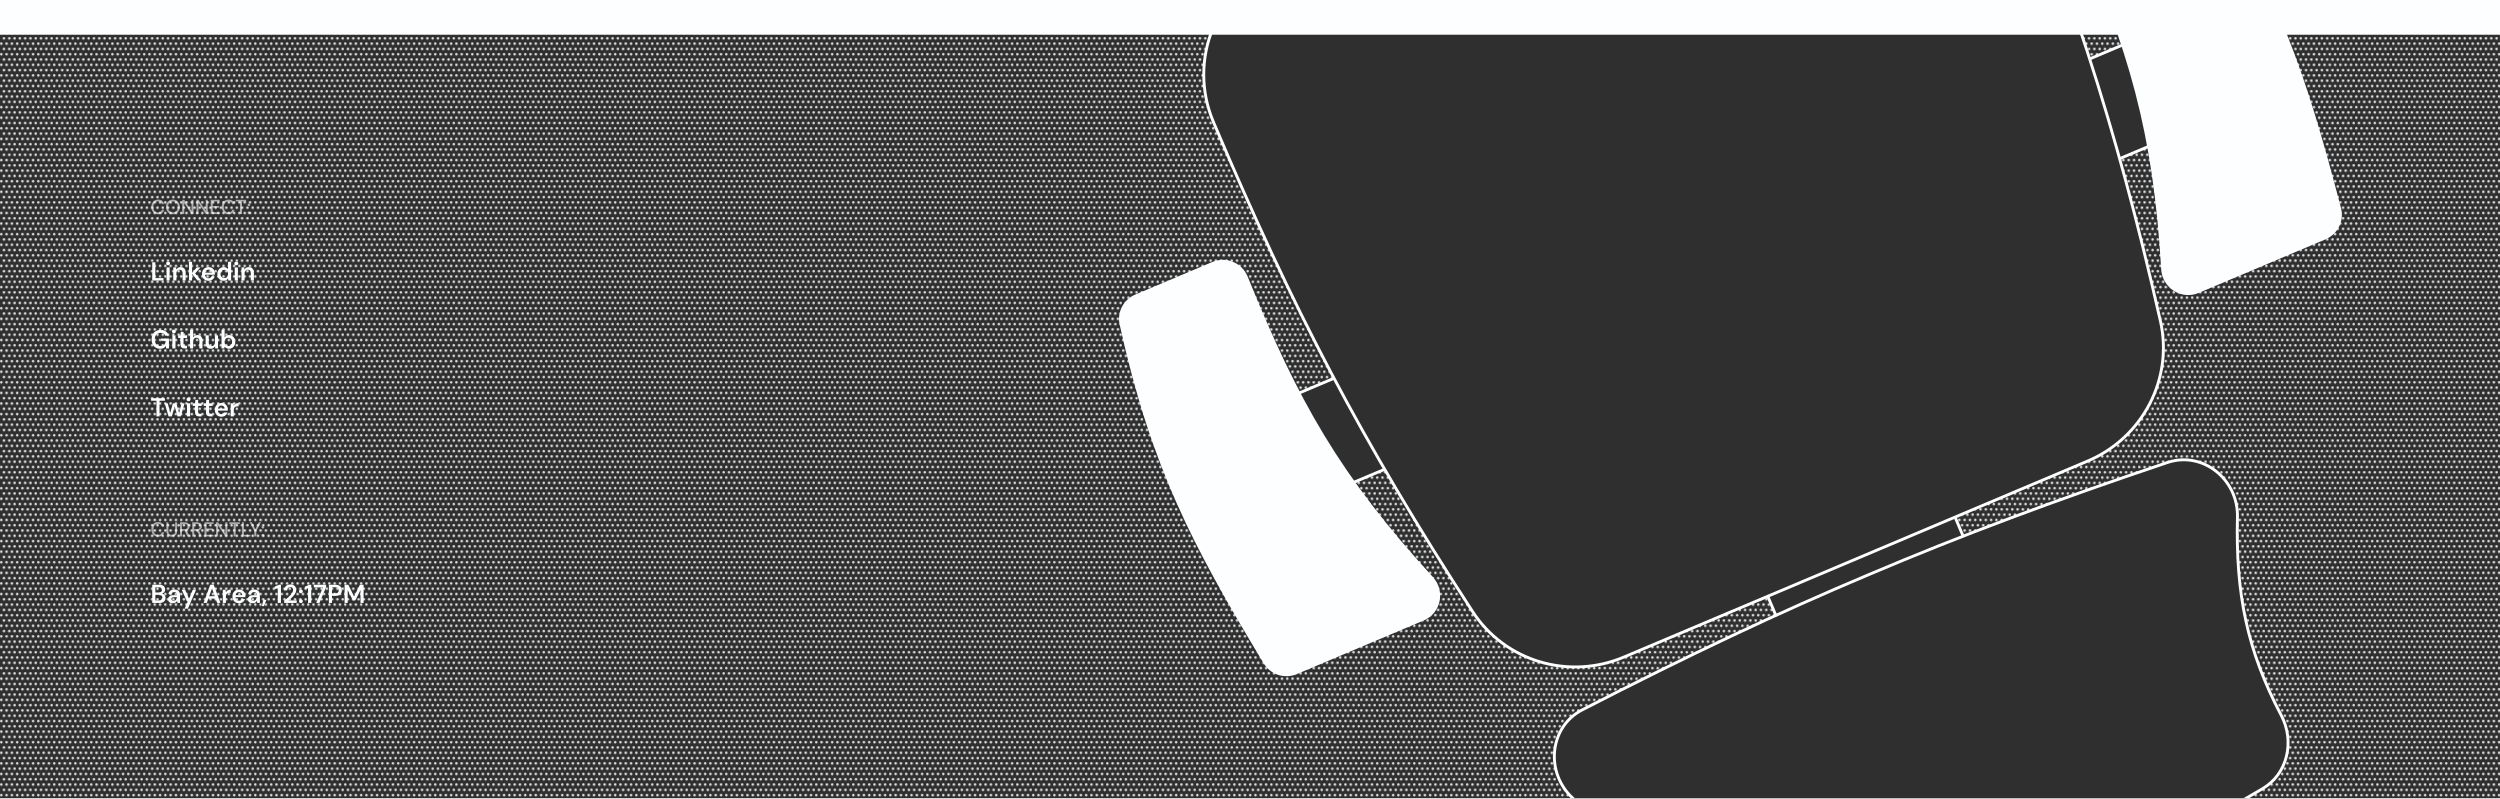
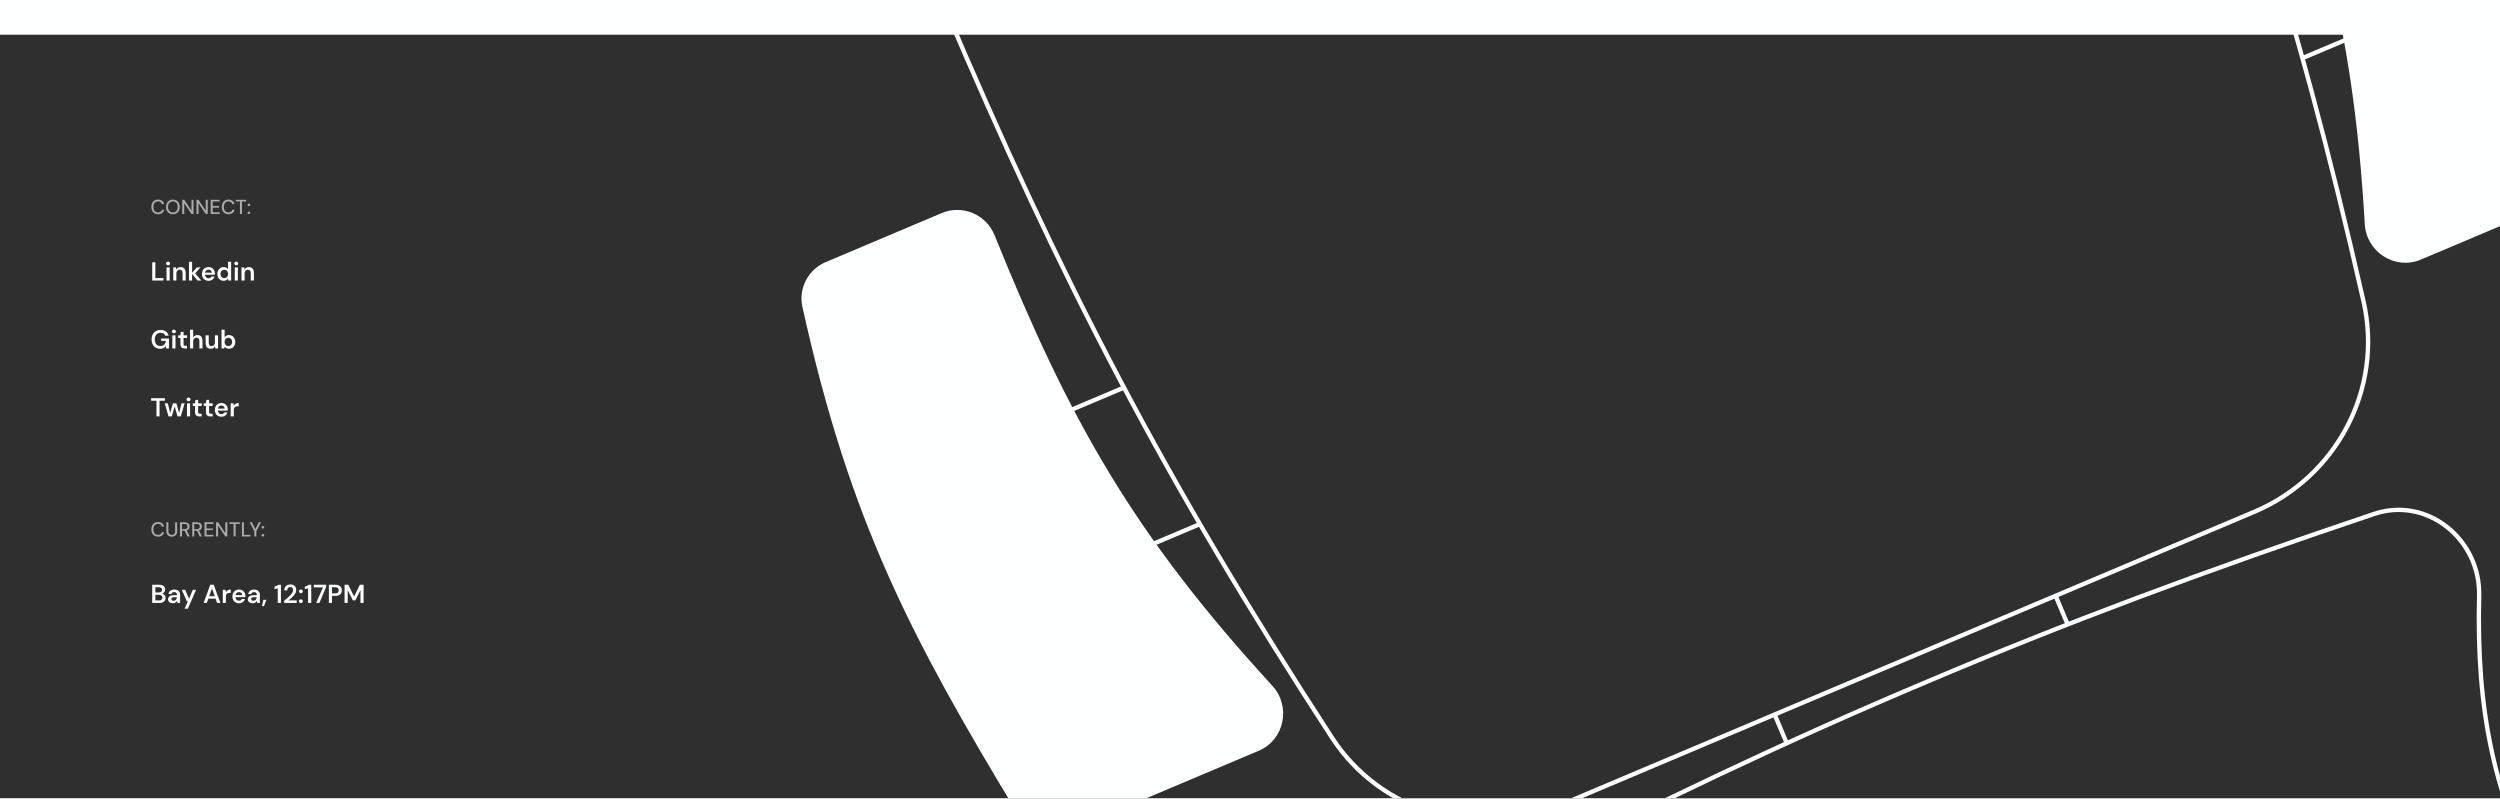
<svg xmlns="http://www.w3.org/2000/svg" xmlns:xlink="http://www.w3.org/1999/xlink" width="1729" height="552" viewBox="0 0 1729 552" fill="none">
-   <g clip-path="url(#clip0_63_1112)">
-     <mask id="path-1-inside-1_63_1112" fill="white">
+   <g clip-path="url(#clip0_458_35483)">
+     <mask id="path-1-inside-1_458_35483" fill="white">
      <path d="M0 0H1729V552H0V0Z" />
    </mask>
    <path d="M0 0H1729V552H0V0Z" fill="#2F2F2F" />
-     <path d="M0 0H1729V552H0V0Z" fill="url(#pattern0_63_1112)" fill-opacity="0.8" />
-     <rect x="1362.87" y="383.052" width="140.631" height="34.808" transform="rotate(157.089 1362.87 383.052)" fill="#2F2F2F" stroke="#FDFEFF" stroke-width="2" />
-     <rect x="1505.09" y="93.172" width="53.212" height="71.616" transform="rotate(157.089 1505.09 93.1725)" fill="#2F2F2F" stroke="#FDFEFF" stroke-width="2" />
-     <rect x="966.856" y="320.651" width="53.212" height="71.616" transform="rotate(157.089 966.856 320.651)" fill="#2F2F2F" stroke="#FDFEFF" stroke-width="2" />
-     <path d="M1264.18 -187.458C1307.65 -205.833 1357.98 -185.943 1376.27 -142.457C1430.46 -13.583 1462.85 84.051 1494.13 221.974C1503.24 262.148 1481.75 302.832 1443.79 318.878L1123.06 454.434C1085.09 470.48 1040.94 457.536 1018.48 423.006C941.358 304.457 893.911 213.185 839.252 84.508C820.953 41.427 841.293 -8.086 884.077 -26.804L885.091 -27.241L1264.18 -187.458Z" fill="#2F2F2F" stroke="#FDFEFF" stroke-width="2" />
-     <path d="M1498.97 319.882C1523.45 311.649 1548.04 331.595 1547.41 357.571C1546.12 410.738 1554.11 449.925 1577.74 494.81C1587.14 512.677 1582.17 535.169 1564.91 545.38C1502.45 582.33 1449.06 609.911 1393.58 633.186L1393.58 633.189C1337.88 656.975 1280.59 676.169 1210.1 695.339C1190.75 700.601 1171.15 688.497 1164.89 669.3C1149.16 621.074 1126.63 588.034 1087.6 551.906C1068.53 534.255 1071.36 502.724 1094.33 490.905C1167.31 453.344 1229.51 423.899 1292.6 397.336L1292.61 397.335C1355.97 370.416 1420.73 346.198 1498.97 319.882Z" fill="#2F2F2F" stroke="#FDFEFF" stroke-width="2" />
-     <path d="M1494.68 186.263C1495.43 199.146 1508.66 207.633 1520.54 202.61L1608.42 165.471C1616.82 161.92 1621.35 152.717 1619.04 143.893C1594.66 50.707 1575.9 -6.522 1520.4 -90.885C1515.58 -98.218 1506.17 -101.006 1498.08 -97.589L1444.62 -74.994C1435.09 -70.966 1430.77 -59.861 1434.95 -50.394C1472.27 34.15 1489.19 91.525 1494.68 186.263Z" fill="#FDFEFF" />
-     <path d="M991.019 399.132C999.738 408.645 996.605 424.048 984.719 429.072L896.846 466.211C888.444 469.762 878.687 466.598 873.967 458.793C824.127 376.367 796.156 323.032 774.33 224.436C772.433 215.866 776.992 207.173 785.077 203.756L838.538 181.161C848.071 177.133 859.043 181.775 862.92 191.37C897.541 277.057 926.9 329.172 991.019 399.132Z" fill="#FDFEFF" />
+     <path d="M0 0H1729V552H0V0Z" fill="url(#pattern0_458_35483)" fill-opacity="0.8" />
+     <rect x="1437.75" y="450.194" width="210.946" height="52.212" transform="rotate(157.089 1437.75 450.194)" fill="#2F2F2F" stroke="#FDFEFF" stroke-width="3" />
+     <rect x="1651.09" y="15.376" width="79.818" height="107.424" transform="rotate(157.089 1651.09 15.3761)" fill="#2F2F2F" stroke="#FDFEFF" stroke-width="3" />
+     <rect x="843.739" y="356.595" width="79.818" height="107.424" transform="rotate(157.089 843.739 356.595)" fill="#2F2F2F" stroke="#FDFEFF" stroke-width="3" />
+     <path d="M1289.72 -405.572C1354.93 -433.134 1430.42 -403.299 1457.85 -338.069C1539.14 -144.759 1587.73 1.692 1634.65 208.576C1648.32 268.836 1616.09 329.864 1559.14 353.934L1078.04 557.266C1021.09 581.335 954.862 561.921 921.168 510.125C805.492 332.301 734.321 195.393 652.334 2.378C624.885 -62.243 655.395 -136.513 719.569 -164.591L721.092 -165.246L1289.72 -405.572Z" fill="#2F2F2F" stroke="#FDFEFF" stroke-width="3" />
+     <path d="M1641.91 355.439C1678.63 343.089 1715.51 373.007 1714.57 411.971C1712.63 491.722 1724.62 550.503 1760.06 617.83C1774.17 644.631 1766.71 678.368 1740.82 693.686C1647.13 749.111 1567.05 790.482 1483.83 825.395L1483.82 825.398C1400.27 861.077 1314.35 889.869 1208.6 918.625C1179.58 926.519 1150.18 908.361 1140.79 879.565C1117.2 807.227 1083.4 757.668 1024.86 703.475C996.257 676.998 1000.5 629.702 1034.95 611.973C1144.42 555.631 1237.73 511.463 1332.36 471.62L1332.37 471.618C1427.41 431.238 1524.55 394.912 1641.91 355.439Z" fill="#2F2F2F" stroke="#FDFEFF" stroke-width="3" />
+     <path d="M1635.48 155.012C1636.6 174.335 1656.44 187.066 1674.27 179.531L1806.08 123.823C1818.68 118.496 1825.48 104.693 1822.02 91.455C1785.44 -48.323 1757.31 -134.166 1674.06 -260.711C1666.82 -271.711 1652.7 -275.893 1640.57 -270.767L1560.38 -236.875C1546.08 -230.832 1539.61 -214.175 1545.88 -199.974C1601.87 -73.159 1627.24 12.903 1635.48 155.012Z" fill="#FDFEFF" />
+     <path d="M879.984 474.315C893.062 488.585 888.363 511.689 870.534 519.225L738.724 574.933C726.121 580.26 711.485 575.515 704.405 563.806C629.645 440.168 587.689 360.165 554.95 212.271C552.104 199.416 558.943 186.377 571.071 181.252L651.262 147.359C665.561 141.316 682.02 148.279 687.835 162.672C739.767 291.202 783.805 369.376 879.984 474.315Z" fill="#FDFEFF" />
    <path opacity="0.6" d="M109.32 148.168C108.359 148.168 107.528 147.958 106.828 147.538C106.137 147.109 105.601 146.516 105.218 145.76C104.845 144.995 104.658 144.108 104.658 143.1C104.658 142.101 104.845 141.219 105.218 140.454C105.601 139.689 106.137 139.096 106.828 138.676C107.528 138.247 108.359 138.032 109.32 138.032C110.468 138.032 111.397 138.307 112.106 138.858C112.825 139.409 113.282 140.183 113.478 141.182H111.938C111.798 140.603 111.509 140.141 111.07 139.796C110.641 139.451 110.057 139.278 109.32 139.278C108.657 139.278 108.083 139.432 107.598 139.74C107.113 140.048 106.739 140.487 106.478 141.056C106.217 141.625 106.086 142.307 106.086 143.1C106.086 143.893 106.217 144.579 106.478 145.158C106.739 145.727 107.113 146.166 107.598 146.474C108.083 146.773 108.657 146.922 109.32 146.922C110.057 146.922 110.641 146.759 111.07 146.432C111.509 146.096 111.798 145.643 111.938 145.074H113.478C113.282 146.045 112.825 146.805 112.106 147.356C111.397 147.897 110.468 148.168 109.32 148.168ZM119.563 148.168C118.62 148.168 117.79 147.958 117.071 147.538C116.362 147.109 115.802 146.516 115.391 145.76C114.99 144.995 114.789 144.108 114.789 143.1C114.789 142.101 114.99 141.224 115.391 140.468C115.802 139.703 116.362 139.105 117.071 138.676C117.79 138.247 118.62 138.032 119.563 138.032C120.524 138.032 121.364 138.247 122.083 138.676C122.802 139.105 123.357 139.703 123.749 140.468C124.15 141.224 124.351 142.101 124.351 143.1C124.351 144.108 124.15 144.995 123.749 145.76C123.357 146.516 122.802 147.109 122.083 147.538C121.364 147.958 120.524 148.168 119.563 148.168ZM119.577 146.922C120.249 146.922 120.837 146.768 121.341 146.46C121.845 146.152 122.232 145.713 122.503 145.144C122.783 144.575 122.923 143.893 122.923 143.1C122.923 142.307 122.783 141.625 122.503 141.056C122.232 140.487 121.845 140.053 121.341 139.754C120.837 139.446 120.249 139.292 119.577 139.292C118.905 139.292 118.317 139.446 117.813 139.754C117.309 140.053 116.917 140.487 116.637 141.056C116.357 141.625 116.217 142.307 116.217 143.1C116.217 143.893 116.357 144.575 116.637 145.144C116.917 145.713 117.309 146.152 117.813 146.46C118.317 146.768 118.905 146.922 119.577 146.922ZM126.036 148V138.2H127.436L132.434 145.718V138.2H133.834V148H132.434L127.436 140.496V148H126.036ZM135.879 148V138.2H137.279L142.277 145.718V138.2H143.677V148H142.277L137.279 140.496V148H135.879ZM145.723 148V138.2H151.911V139.348H147.123V142.484H151.491V143.604H147.123V146.852H151.911V148H145.723ZM158.019 148.168C157.058 148.168 156.227 147.958 155.527 147.538C154.837 147.109 154.3 146.516 153.917 145.76C153.544 144.995 153.357 144.108 153.357 143.1C153.357 142.101 153.544 141.219 153.917 140.454C154.3 139.689 154.837 139.096 155.527 138.676C156.227 138.247 157.058 138.032 158.019 138.032C159.167 138.032 160.096 138.307 160.805 138.858C161.524 139.409 161.981 140.183 162.177 141.182H160.637C160.497 140.603 160.208 140.141 159.769 139.796C159.34 139.451 158.757 139.278 158.019 139.278C157.357 139.278 156.783 139.432 156.297 139.74C155.812 140.048 155.439 140.487 155.177 141.056C154.916 141.625 154.785 142.307 154.785 143.1C154.785 143.893 154.916 144.579 155.177 145.158C155.439 145.727 155.812 146.166 156.297 146.474C156.783 146.773 157.357 146.922 158.019 146.922C158.757 146.922 159.34 146.759 159.769 146.432C160.208 146.096 160.497 145.643 160.637 145.074H162.177C161.981 146.045 161.524 146.805 160.805 147.356C160.096 147.897 159.167 148.168 158.019 148.168ZM165.943 148V139.348H163.045V138.2H170.255V139.348H167.343V148H165.943ZM172.162 148.07C171.892 148.07 171.668 147.986 171.49 147.818C171.322 147.641 171.238 147.431 171.238 147.188C171.238 146.936 171.322 146.726 171.49 146.558C171.668 146.381 171.892 146.292 172.162 146.292C172.433 146.292 172.652 146.381 172.82 146.558C172.988 146.726 173.072 146.936 173.072 147.188C173.072 147.431 172.988 147.641 172.82 147.818C172.652 147.986 172.433 148.07 172.162 148.07ZM172.162 142.554C171.892 142.554 171.668 142.47 171.49 142.302C171.322 142.125 171.238 141.915 171.238 141.672C171.238 141.42 171.322 141.21 171.49 141.042C171.668 140.865 171.892 140.776 172.162 140.776C172.433 140.776 172.652 140.865 172.82 141.042C172.988 141.21 173.072 141.42 173.072 141.672C173.072 141.915 172.988 142.125 172.82 142.302C172.652 142.47 172.433 142.554 172.162 142.554Z" fill="#FDFEFF" />
    <path d="M105.278 194V181.4H107.438V192.308H113.054V194H105.278ZM115.175 194V184.928H117.335V194H115.175ZM116.255 183.488C115.859 183.488 115.529 183.368 115.265 183.128C115.013 182.876 114.887 182.57 114.887 182.21C114.887 181.838 115.013 181.538 115.265 181.31C115.529 181.07 115.859 180.95 116.255 180.95C116.651 180.95 116.975 181.07 117.227 181.31C117.491 181.538 117.623 181.838 117.623 182.21C117.623 182.57 117.491 182.876 117.227 183.128C116.975 183.368 116.651 183.488 116.255 183.488ZM119.831 194V184.928H121.739L121.901 186.44C122.177 185.912 122.573 185.492 123.089 185.18C123.605 184.868 124.217 184.712 124.925 184.712C125.657 184.712 126.281 184.868 126.797 185.18C127.313 185.48 127.709 185.924 127.985 186.512C128.273 187.1 128.417 187.832 128.417 188.708V194H126.257V188.906C126.257 188.15 126.089 187.568 125.753 187.16C125.417 186.752 124.919 186.548 124.259 186.548C123.827 186.548 123.437 186.65 123.089 186.854C122.753 187.058 122.483 187.358 122.279 187.754C122.087 188.138 121.991 188.606 121.991 189.158V194H119.831ZM136.544 194L132.53 189.032L136.13 184.928H138.704L134.222 189.914V188.24L139.244 194H136.544ZM130.694 194V181.04H132.854V194H130.694ZM144.224 194.216C143.324 194.216 142.532 194.024 141.848 193.64C141.164 193.244 140.63 192.692 140.246 191.984C139.862 191.276 139.67 190.46 139.67 189.536C139.67 188.576 139.856 187.736 140.228 187.016C140.612 186.296 141.146 185.732 141.83 185.324C142.526 184.916 143.33 184.712 144.242 184.712C145.13 184.712 145.904 184.91 146.564 185.306C147.224 185.702 147.734 186.236 148.094 186.908C148.454 187.568 148.634 188.312 148.634 189.14C148.634 189.26 148.634 189.392 148.634 189.536C148.634 189.68 148.622 189.83 148.598 189.986H141.218V188.6H146.456C146.432 187.94 146.21 187.424 145.79 187.052C145.37 186.668 144.848 186.476 144.224 186.476C143.78 186.476 143.372 186.578 143 186.782C142.628 186.986 142.334 187.292 142.118 187.7C141.902 188.096 141.794 188.6 141.794 189.212V189.734C141.794 190.298 141.896 190.784 142.1 191.192C142.316 191.6 142.604 191.912 142.964 192.128C143.336 192.332 143.75 192.434 144.206 192.434C144.71 192.434 145.124 192.326 145.448 192.11C145.784 191.894 146.03 191.606 146.186 191.246H148.382C148.214 191.81 147.938 192.32 147.554 192.776C147.17 193.22 146.696 193.574 146.132 193.838C145.568 194.09 144.932 194.216 144.224 194.216ZM154.66 194.216C153.82 194.216 153.07 194.012 152.41 193.604C151.75 193.196 151.234 192.632 150.862 191.912C150.502 191.192 150.322 190.376 150.322 189.464C150.322 188.552 150.508 187.742 150.88 187.034C151.252 186.314 151.768 185.75 152.428 185.342C153.1 184.922 153.856 184.712 154.696 184.712C155.38 184.712 155.974 184.844 156.478 185.108C156.994 185.36 157.402 185.72 157.702 186.188V181.04H159.862V194H157.918L157.702 192.686C157.51 192.95 157.276 193.202 157 193.442C156.724 193.67 156.394 193.856 156.01 194C155.626 194.144 155.176 194.216 154.66 194.216ZM155.11 192.344C155.626 192.344 156.082 192.224 156.478 191.984C156.874 191.732 157.18 191.39 157.396 190.958C157.612 190.526 157.72 190.028 157.72 189.464C157.72 188.9 157.612 188.402 157.396 187.97C157.18 187.538 156.874 187.202 156.478 186.962C156.082 186.722 155.626 186.602 155.11 186.602C154.618 186.602 154.174 186.722 153.778 186.962C153.382 187.202 153.07 187.538 152.842 187.97C152.626 188.402 152.518 188.9 152.518 189.464C152.518 190.028 152.626 190.526 152.842 190.958C153.07 191.39 153.382 191.732 153.778 191.984C154.174 192.224 154.618 192.344 155.11 192.344ZM162.355 194V184.928H164.515V194H162.355ZM163.435 183.488C163.039 183.488 162.709 183.368 162.445 183.128C162.193 182.876 162.067 182.57 162.067 182.21C162.067 181.838 162.193 181.538 162.445 181.31C162.709 181.07 163.039 180.95 163.435 180.95C163.831 180.95 164.155 181.07 164.407 181.31C164.671 181.538 164.803 181.838 164.803 182.21C164.803 182.57 164.671 182.876 164.407 183.128C164.155 183.368 163.831 183.488 163.435 183.488ZM167.011 194V184.928H168.919L169.081 186.44C169.357 185.912 169.753 185.492 170.269 185.18C170.785 184.868 171.397 184.712 172.105 184.712C172.837 184.712 173.461 184.868 173.977 185.18C174.493 185.48 174.889 185.924 175.165 186.512C175.453 187.1 175.597 187.832 175.597 188.708V194H173.437V188.906C173.437 188.15 173.269 187.568 172.933 187.16C172.597 186.752 172.099 186.548 171.439 186.548C171.007 186.548 170.617 186.65 170.269 186.854C169.933 187.058 169.663 187.358 169.459 187.754C169.267 188.138 169.171 188.606 169.171 189.158V194H167.011Z" fill="#FDFEFF" />
    <path d="M110.768 241.216C109.58 241.216 108.536 240.946 107.636 240.406C106.748 239.866 106.058 239.116 105.566 238.156C105.074 237.184 104.828 236.05 104.828 234.754C104.828 233.47 105.08 232.336 105.584 231.352C106.088 230.356 106.808 229.582 107.744 229.03C108.692 228.466 109.814 228.184 111.11 228.184C112.574 228.184 113.786 228.538 114.746 229.246C115.718 229.942 116.348 230.914 116.636 232.162H114.206C114.026 231.538 113.672 231.052 113.144 230.704C112.616 230.356 111.932 230.182 111.092 230.182C110.24 230.182 109.508 230.368 108.896 230.74C108.296 231.1 107.834 231.628 107.51 232.324C107.198 233.008 107.042 233.824 107.042 234.772C107.042 235.72 107.198 236.536 107.51 237.22C107.834 237.904 108.29 238.426 108.878 238.786C109.466 239.134 110.156 239.308 110.948 239.308C112.124 239.308 113.012 238.978 113.612 238.318C114.212 237.658 114.566 236.8 114.674 235.744H111.416V234.106H116.852V241H114.872L114.692 239.272C114.416 239.68 114.098 240.034 113.738 240.334C113.378 240.622 112.952 240.844 112.46 241C111.98 241.144 111.416 241.216 110.768 241.216ZM119.2 241V231.928H121.36V241H119.2ZM120.28 230.488C119.884 230.488 119.554 230.368 119.29 230.128C119.038 229.876 118.912 229.57 118.912 229.21C118.912 228.838 119.038 228.538 119.29 228.31C119.554 228.07 119.884 227.95 120.28 227.95C120.676 227.95 121 228.07 121.252 228.31C121.516 228.538 121.648 228.838 121.648 229.21C121.648 229.57 121.516 229.876 121.252 230.128C121 230.368 120.676 230.488 120.28 230.488ZM127.798 241C127.186 241 126.652 240.904 126.196 240.712C125.752 240.52 125.404 240.202 125.152 239.758C124.9 239.314 124.774 238.714 124.774 237.958V233.746H123.226V231.928H124.774L125.026 229.534H126.934V231.928H129.4V233.746H126.934V237.958C126.934 238.414 127.03 238.732 127.222 238.912C127.426 239.08 127.762 239.164 128.23 239.164H129.346V241H127.798ZM131.433 241V228.04H133.593V233.332C133.893 232.84 134.301 232.45 134.817 232.162C135.333 231.862 135.915 231.712 136.563 231.712C137.307 231.712 137.937 231.868 138.453 232.18C138.969 232.48 139.359 232.93 139.623 233.53C139.899 234.118 140.037 234.856 140.037 235.744V241H137.895V235.942C137.895 235.162 137.727 234.568 137.391 234.16C137.067 233.752 136.569 233.548 135.897 233.548C135.465 233.548 135.075 233.656 134.727 233.872C134.379 234.076 134.103 234.376 133.899 234.772C133.695 235.156 133.593 235.63 133.593 236.194V241H131.433ZM145.697 241.216C144.965 241.216 144.335 241.072 143.807 240.784C143.291 240.484 142.895 240.04 142.619 239.452C142.343 238.852 142.205 238.114 142.205 237.238V231.928H144.365V237.022C144.365 237.802 144.527 238.396 144.851 238.804C145.187 239.2 145.691 239.398 146.363 239.398C146.795 239.398 147.179 239.296 147.515 239.092C147.863 238.888 148.133 238.594 148.325 238.21C148.529 237.814 148.631 237.334 148.631 236.77V231.928H150.791V241H148.883L148.721 239.488C148.445 240.016 148.043 240.436 147.515 240.748C146.999 241.06 146.393 241.216 145.697 241.216ZM158.378 241.216C157.898 241.216 157.466 241.15 157.082 241.018C156.698 240.898 156.362 240.73 156.074 240.514C155.786 240.286 155.546 240.028 155.354 239.74L155.12 241H153.194V228.04H155.354V233.26C155.642 232.816 156.032 232.45 156.524 232.162C157.016 231.862 157.628 231.712 158.36 231.712C159.212 231.712 159.962 231.922 160.61 232.342C161.27 232.75 161.786 233.314 162.158 234.034C162.542 234.742 162.734 235.558 162.734 236.482C162.734 237.382 162.548 238.192 162.176 238.912C161.804 239.632 161.288 240.196 160.628 240.604C159.98 241.012 159.23 241.216 158.378 241.216ZM157.928 239.344C158.432 239.344 158.882 239.224 159.278 238.984C159.674 238.732 159.98 238.396 160.196 237.976C160.424 237.544 160.538 237.04 160.538 236.464C160.538 235.9 160.424 235.402 160.196 234.97C159.98 234.538 159.674 234.202 159.278 233.962C158.882 233.722 158.432 233.602 157.928 233.602C157.412 233.602 156.956 233.722 156.56 233.962C156.176 234.202 155.87 234.538 155.642 234.97C155.426 235.402 155.318 235.9 155.318 236.464C155.318 237.04 155.426 237.544 155.642 237.976C155.87 238.396 156.176 238.732 156.56 238.984C156.956 239.224 157.412 239.344 157.928 239.344Z" fill="#FDFEFF" />
    <path d="M108.212 288V277.146H104.504V275.4H114.062V277.146H110.354V288H108.212ZM116.569 288L113.905 278.928H116.047L117.901 286.38L117.505 286.362L119.575 278.928H121.987L124.075 286.362H123.679L125.533 278.928H127.675L125.011 288H122.779L120.565 280.314H121.015L118.801 288H116.569ZM129.308 288V278.928H131.468V288H129.308ZM130.388 277.488C129.992 277.488 129.662 277.368 129.398 277.128C129.146 276.876 129.02 276.57 129.02 276.21C129.02 275.838 129.146 275.538 129.398 275.31C129.662 275.07 129.992 274.95 130.388 274.95C130.784 274.95 131.108 275.07 131.36 275.31C131.624 275.538 131.756 275.838 131.756 276.21C131.756 276.57 131.624 276.876 131.36 277.128C131.108 277.368 130.784 277.488 130.388 277.488ZM137.906 288C137.294 288 136.76 287.904 136.304 287.712C135.86 287.52 135.512 287.202 135.26 286.758C135.008 286.314 134.882 285.714 134.882 284.958V280.746H133.334V278.928H134.882L135.134 276.534H137.042V278.928H139.508V280.746H137.042V284.958C137.042 285.414 137.138 285.732 137.33 285.912C137.534 286.08 137.87 286.164 138.338 286.164H139.454V288H137.906ZM145.482 288C144.87 288 144.336 287.904 143.88 287.712C143.436 287.52 143.088 287.202 142.836 286.758C142.584 286.314 142.458 285.714 142.458 284.958V280.746H140.91V278.928H142.458L142.71 276.534H144.618V278.928H147.084V280.746H144.618V284.958C144.618 285.414 144.714 285.732 144.906 285.912C145.11 286.08 145.446 286.164 145.914 286.164H147.03V288H145.482ZM153.136 288.216C152.236 288.216 151.444 288.024 150.76 287.64C150.076 287.244 149.542 286.692 149.158 285.984C148.774 285.276 148.582 284.46 148.582 283.536C148.582 282.576 148.768 281.736 149.14 281.016C149.524 280.296 150.058 279.732 150.742 279.324C151.438 278.916 152.242 278.712 153.154 278.712C154.042 278.712 154.816 278.91 155.476 279.306C156.136 279.702 156.646 280.236 157.006 280.908C157.366 281.568 157.546 282.312 157.546 283.14C157.546 283.26 157.546 283.392 157.546 283.536C157.546 283.68 157.534 283.83 157.51 283.986H150.13V282.6H155.368C155.344 281.94 155.122 281.424 154.702 281.052C154.282 280.668 153.76 280.476 153.136 280.476C152.692 280.476 152.284 280.578 151.912 280.782C151.54 280.986 151.246 281.292 151.03 281.7C150.814 282.096 150.706 282.6 150.706 283.212V283.734C150.706 284.298 150.808 284.784 151.012 285.192C151.228 285.6 151.516 285.912 151.876 286.128C152.248 286.332 152.662 286.434 153.118 286.434C153.622 286.434 154.036 286.326 154.36 286.11C154.696 285.894 154.942 285.606 155.098 285.246H157.294C157.126 285.81 156.85 286.32 156.466 286.776C156.082 287.22 155.608 287.574 155.044 287.838C154.48 288.09 153.844 288.216 153.136 288.216ZM159.54 288V278.928H161.466L161.664 280.62C161.88 280.224 162.15 279.888 162.474 279.612C162.798 279.324 163.176 279.102 163.608 278.946C164.052 278.79 164.538 278.712 165.066 278.712V280.998H164.31C163.95 280.998 163.608 281.046 163.284 281.142C162.96 281.226 162.678 281.37 162.438 281.574C162.21 281.766 162.03 282.036 161.898 282.384C161.766 282.72 161.7 283.146 161.7 283.662V288H159.54Z" fill="#FDFEFF" />
    <path opacity="0.6" d="M109.32 371.168C108.359 371.168 107.528 370.958 106.828 370.538C106.137 370.109 105.601 369.516 105.218 368.76C104.845 367.995 104.658 367.108 104.658 366.1C104.658 365.101 104.845 364.219 105.218 363.454C105.601 362.689 106.137 362.096 106.828 361.676C107.528 361.247 108.359 361.032 109.32 361.032C110.468 361.032 111.397 361.307 112.106 361.858C112.825 362.409 113.282 363.183 113.478 364.182H111.938C111.798 363.603 111.509 363.141 111.07 362.796C110.641 362.451 110.057 362.278 109.32 362.278C108.657 362.278 108.083 362.432 107.598 362.74C107.113 363.048 106.739 363.487 106.478 364.056C106.217 364.625 106.086 365.307 106.086 366.1C106.086 366.893 106.217 367.579 106.478 368.158C106.739 368.727 107.113 369.166 107.598 369.474C108.083 369.773 108.657 369.922 109.32 369.922C110.057 369.922 110.641 369.759 111.07 369.432C111.509 369.096 111.798 368.643 111.938 368.074H113.478C113.282 369.045 112.825 369.805 112.106 370.356C111.397 370.897 110.468 371.168 109.32 371.168ZM118.765 371.168C118.074 371.168 117.449 371.033 116.889 370.762C116.329 370.482 115.881 370.062 115.545 369.502C115.218 368.933 115.055 368.209 115.055 367.332V361.2H116.455V367.346C116.455 367.934 116.553 368.419 116.749 368.802C116.945 369.175 117.216 369.455 117.561 369.642C117.916 369.819 118.326 369.908 118.793 369.908C119.269 369.908 119.68 369.819 120.025 369.642C120.37 369.455 120.636 369.175 120.823 368.802C121.019 368.419 121.117 367.934 121.117 367.346V361.2H122.517V367.332C122.517 368.209 122.349 368.933 122.013 369.502C121.677 370.062 121.224 370.482 120.655 370.762C120.086 371.033 119.456 371.168 118.765 371.168ZM124.463 371V361.2H127.781C128.556 361.2 129.191 361.331 129.685 361.592C130.18 361.853 130.544 362.203 130.777 362.642C131.02 363.071 131.141 363.561 131.141 364.112C131.141 364.635 131.02 365.12 130.777 365.568C130.544 366.007 130.175 366.361 129.671 366.632C129.167 366.893 128.523 367.024 127.739 367.024H125.863V371H124.463ZM129.615 371L127.501 366.646H129.041L131.239 371H129.615ZM125.863 365.96H127.683C128.374 365.96 128.883 365.792 129.209 365.456C129.536 365.111 129.699 364.672 129.699 364.14C129.699 363.599 129.541 363.169 129.223 362.852C128.906 362.535 128.393 362.376 127.683 362.376H125.863V365.96ZM132.954 371V361.2H136.272C137.046 361.2 137.681 361.331 138.176 361.592C138.67 361.853 139.034 362.203 139.268 362.642C139.51 363.071 139.632 363.561 139.632 364.112C139.632 364.635 139.51 365.12 139.268 365.568C139.034 366.007 138.666 366.361 138.162 366.632C137.658 366.893 137.014 367.024 136.23 367.024H134.354V371H132.954ZM138.106 371L135.992 366.646H137.532L139.73 371H138.106ZM134.354 365.96H136.174C136.864 365.96 137.373 365.792 137.7 365.456C138.026 365.111 138.19 364.672 138.19 364.14C138.19 363.599 138.031 363.169 137.714 362.852C137.396 362.535 136.883 362.376 136.174 362.376H134.354V365.96ZM141.444 371V361.2H147.632V362.348H142.844V365.484H147.212V366.604H142.844V369.852H147.632V371H141.444ZM149.442 371V361.2H150.842L155.84 368.718V361.2H157.24V371H155.84L150.842 363.496V371H149.442ZM161.568 371V362.348H158.67V361.2H165.88V362.348H162.968V371H161.568ZM167.297 371V361.2H168.697V369.894H173.177V371H167.297ZM175.886 371V367.36L172.652 361.2H174.234L176.768 366.352H176.418L178.938 361.2H180.506L177.286 367.36V371H175.886ZM181.801 371.07C181.53 371.07 181.306 370.986 181.129 370.818C180.961 370.641 180.877 370.431 180.877 370.188C180.877 369.936 180.961 369.726 181.129 369.558C181.306 369.381 181.53 369.292 181.801 369.292C182.072 369.292 182.291 369.381 182.459 369.558C182.627 369.726 182.711 369.936 182.711 370.188C182.711 370.431 182.627 370.641 182.459 370.818C182.291 370.986 182.072 371.07 181.801 371.07ZM181.801 365.554C181.53 365.554 181.306 365.47 181.129 365.302C180.961 365.125 180.877 364.915 180.877 364.672C180.877 364.42 180.961 364.21 181.129 364.042C181.306 363.865 181.53 363.776 181.801 363.776C182.072 363.776 182.291 363.865 182.459 364.042C182.627 364.21 182.711 364.42 182.711 364.672C182.711 364.915 182.627 365.125 182.459 365.302C182.291 365.47 182.072 365.554 181.801 365.554Z" fill="#FDFEFF" />
    <path d="M105.278 417V404.4H110.21C111.098 404.4 111.836 404.538 112.424 404.814C113.024 405.09 113.474 405.474 113.774 405.966C114.074 406.446 114.224 407.004 114.224 407.64C114.224 408.276 114.086 408.81 113.81 409.242C113.534 409.674 113.168 410.004 112.712 410.232C112.268 410.46 111.782 410.598 111.254 410.646L111.524 410.448C112.088 410.46 112.592 410.61 113.036 410.898C113.492 411.186 113.852 411.564 114.116 412.032C114.38 412.488 114.512 412.998 114.512 413.562C114.512 414.222 114.35 414.816 114.026 415.344C113.714 415.86 113.252 416.268 112.64 416.568C112.028 416.856 111.278 417 110.39 417H105.278ZM107.438 415.236H110.066C110.774 415.236 111.326 415.068 111.722 414.732C112.118 414.396 112.316 413.928 112.316 413.328C112.316 412.728 112.112 412.254 111.704 411.906C111.296 411.546 110.738 411.366 110.03 411.366H107.438V415.236ZM107.438 409.728H109.904C110.6 409.728 111.128 409.572 111.488 409.26C111.848 408.936 112.028 408.492 112.028 407.928C112.028 407.376 111.848 406.944 111.488 406.632C111.128 406.308 110.594 406.146 109.886 406.146H107.438V409.728ZM119.533 417.216C118.789 417.216 118.171 417.09 117.679 416.838C117.187 416.586 116.821 416.25 116.581 415.83C116.341 415.41 116.221 414.954 116.221 414.462C116.221 413.886 116.365 413.388 116.653 412.968C116.953 412.548 117.391 412.224 117.967 411.996C118.543 411.756 119.251 411.636 120.091 411.636H122.377C122.377 411.156 122.311 410.76 122.179 410.448C122.047 410.124 121.843 409.884 121.567 409.728C121.291 409.572 120.937 409.494 120.505 409.494C120.013 409.494 119.593 409.608 119.245 409.836C118.897 410.052 118.681 410.388 118.597 410.844H116.473C116.545 410.196 116.761 409.644 117.121 409.188C117.481 408.72 117.955 408.36 118.543 408.108C119.143 407.844 119.797 407.712 120.505 407.712C121.357 407.712 122.083 407.862 122.683 408.162C123.283 408.45 123.739 408.87 124.051 409.422C124.375 409.962 124.537 410.616 124.537 411.384V417H122.701L122.485 415.542C122.365 415.782 122.209 416.004 122.017 416.208C121.837 416.412 121.627 416.592 121.387 416.748C121.147 416.892 120.871 417.006 120.559 417.09C120.259 417.174 119.917 417.216 119.533 417.216ZM120.019 415.506C120.367 415.506 120.673 415.446 120.937 415.326C121.213 415.194 121.447 415.014 121.639 414.786C121.843 414.546 121.999 414.282 122.107 413.994C122.215 413.706 122.287 413.4 122.323 413.076V413.04H120.325C119.905 413.04 119.557 413.094 119.281 413.202C119.005 413.298 118.807 413.442 118.687 413.634C118.567 413.826 118.507 414.048 118.507 414.3C118.507 414.552 118.567 414.768 118.687 414.948C118.807 415.128 118.981 415.266 119.209 415.362C119.437 415.458 119.707 415.506 120.019 415.506ZM127.644 420.96L129.858 415.992H129.318L125.7 407.928H128.058L130.758 414.084L133.314 407.928H135.6L129.93 420.96H127.644ZM140.802 417L145.41 404.4H147.822L152.43 417H150.144L146.598 406.92L143.052 417H140.802ZM142.854 414.03L143.43 412.32H149.64L150.216 414.03H142.854ZM154.091 417V407.928H156.017L156.215 409.62C156.431 409.224 156.701 408.888 157.025 408.612C157.349 408.324 157.727 408.102 158.159 407.946C158.603 407.79 159.089 407.712 159.617 407.712V409.998H158.861C158.501 409.998 158.159 410.046 157.835 410.142C157.511 410.226 157.229 410.37 156.989 410.574C156.761 410.766 156.581 411.036 156.449 411.384C156.317 411.72 156.251 412.146 156.251 412.662V417H154.091ZM165.3 417.216C164.4 417.216 163.608 417.024 162.924 416.64C162.24 416.244 161.706 415.692 161.322 414.984C160.938 414.276 160.746 413.46 160.746 412.536C160.746 411.576 160.932 410.736 161.304 410.016C161.688 409.296 162.222 408.732 162.906 408.324C163.602 407.916 164.406 407.712 165.318 407.712C166.206 407.712 166.98 407.91 167.64 408.306C168.3 408.702 168.81 409.236 169.17 409.908C169.53 410.568 169.71 411.312 169.71 412.14C169.71 412.26 169.71 412.392 169.71 412.536C169.71 412.68 169.698 412.83 169.674 412.986H162.294V411.6H167.532C167.508 410.94 167.286 410.424 166.866 410.052C166.446 409.668 165.924 409.476 165.3 409.476C164.856 409.476 164.448 409.578 164.076 409.782C163.704 409.986 163.41 410.292 163.194 410.7C162.978 411.096 162.87 411.6 162.87 412.212V412.734C162.87 413.298 162.972 413.784 163.176 414.192C163.392 414.6 163.68 414.912 164.04 415.128C164.412 415.332 164.826 415.434 165.282 415.434C165.786 415.434 166.2 415.326 166.524 415.11C166.86 414.894 167.106 414.606 167.262 414.246H169.458C169.29 414.81 169.014 415.32 168.63 415.776C168.246 416.22 167.772 416.574 167.208 416.838C166.644 417.09 166.008 417.216 165.3 417.216ZM174.728 417.216C173.984 417.216 173.366 417.09 172.874 416.838C172.382 416.586 172.016 416.25 171.776 415.83C171.536 415.41 171.416 414.954 171.416 414.462C171.416 413.886 171.56 413.388 171.848 412.968C172.148 412.548 172.586 412.224 173.162 411.996C173.738 411.756 174.446 411.636 175.286 411.636H177.572C177.572 411.156 177.506 410.76 177.374 410.448C177.242 410.124 177.038 409.884 176.762 409.728C176.486 409.572 176.132 409.494 175.7 409.494C175.208 409.494 174.788 409.608 174.44 409.836C174.092 410.052 173.876 410.388 173.792 410.844H171.668C171.74 410.196 171.956 409.644 172.316 409.188C172.676 408.72 173.15 408.36 173.738 408.108C174.338 407.844 174.992 407.712 175.7 407.712C176.552 407.712 177.278 407.862 177.878 408.162C178.478 408.45 178.934 408.87 179.246 409.422C179.57 409.962 179.732 410.616 179.732 411.384V417H177.896L177.68 415.542C177.56 415.782 177.404 416.004 177.212 416.208C177.032 416.412 176.822 416.592 176.582 416.748C176.342 416.892 176.066 417.006 175.754 417.09C175.454 417.174 175.112 417.216 174.728 417.216ZM175.214 415.506C175.562 415.506 175.868 415.446 176.132 415.326C176.408 415.194 176.642 415.014 176.834 414.786C177.038 414.546 177.194 414.282 177.302 413.994C177.41 413.706 177.482 413.4 177.518 413.076V413.04H175.52C175.1 413.04 174.752 413.094 174.476 413.202C174.2 413.298 174.002 413.442 173.882 413.634C173.762 413.826 173.702 414.048 173.702 414.3C173.702 414.552 173.762 414.768 173.882 414.948C174.002 415.128 174.176 415.266 174.404 415.362C174.632 415.458 174.902 415.506 175.214 415.506ZM181.14 419.214L182.166 414.822H184.272L182.562 419.214H181.14ZM192.097 417V406.866L189.865 407.442V405.768L192.961 404.4H194.311V417H192.097ZM196.536 417V415.434C197.34 414.798 198.108 414.162 198.84 413.526C199.572 412.89 200.232 412.26 200.82 411.636C201.408 411.012 201.87 410.4 202.206 409.8C202.542 409.2 202.71 408.624 202.71 408.072C202.71 407.712 202.644 407.376 202.512 407.064C202.38 406.752 202.17 406.5 201.882 406.308C201.606 406.116 201.234 406.02 200.766 406.02C200.31 406.02 199.92 406.122 199.596 406.326C199.284 406.53 199.05 406.806 198.894 407.154C198.738 407.49 198.66 407.874 198.66 408.306H196.572C196.596 407.394 196.794 406.632 197.166 406.02C197.538 405.408 198.042 404.952 198.678 404.652C199.314 404.34 200.028 404.184 200.82 404.184C201.672 404.184 202.398 404.34 202.998 404.652C203.598 404.964 204.06 405.402 204.384 405.966C204.708 406.53 204.87 407.196 204.87 407.964C204.87 408.528 204.762 409.086 204.546 409.638C204.342 410.178 204.054 410.706 203.682 411.222C203.31 411.726 202.89 412.218 202.422 412.698C201.966 413.166 201.492 413.616 201 414.048C200.508 414.468 200.034 414.858 199.578 415.218H205.212V417H196.536ZM208.095 417.09C207.687 417.09 207.357 416.964 207.105 416.712C206.853 416.46 206.727 416.16 206.727 415.812C206.727 415.44 206.853 415.128 207.105 414.876C207.357 414.624 207.687 414.498 208.095 414.498C208.491 414.498 208.815 414.624 209.067 414.876C209.319 415.128 209.445 415.44 209.445 415.812C209.445 416.16 209.319 416.46 209.067 416.712C208.815 416.964 208.491 417.09 208.095 417.09ZM208.095 410.286C207.687 410.286 207.357 410.16 207.105 409.908C206.853 409.656 206.727 409.356 206.727 409.008C206.727 408.636 206.853 408.324 207.105 408.072C207.357 407.82 207.687 407.694 208.095 407.694C208.491 407.694 208.815 407.82 209.067 408.072C209.319 408.324 209.445 408.636 209.445 409.008C209.445 409.356 209.319 409.656 209.067 409.908C208.815 410.16 208.491 410.286 208.095 410.286ZM213.05 417V406.866L210.818 407.442V405.768L213.914 404.4H215.264V417H213.05ZM218.66 417L223.358 406.254H217.022V404.4H225.572V405.948L220.91 417H218.66ZM227.446 417V404.4H231.982C232.99 404.4 233.824 404.574 234.484 404.922C235.144 405.258 235.636 405.714 235.96 406.29C236.284 406.866 236.446 407.526 236.446 408.27C236.446 408.966 236.29 409.608 235.978 410.196C235.666 410.772 235.18 411.24 234.52 411.6C233.86 411.948 233.014 412.122 231.982 412.122H229.606V417H227.446ZM229.606 410.358H231.856C232.708 410.358 233.32 410.172 233.692 409.8C234.064 409.416 234.25 408.906 234.25 408.27C234.25 407.61 234.064 407.094 233.692 406.722C233.32 406.35 232.708 406.164 231.856 406.164H229.606V410.358ZM238.309 417V404.4H240.865L244.897 412.536L248.893 404.4H251.467V417H249.307V408.108L245.743 415.236H244.051L240.469 408.126V417H238.309Z" fill="#FDFEFF" />
  </g>
-   <path d="M0 0V24H1729V0V-24H0V0Z" fill="#FDFEFF" mask="url(#path-1-inside-1_63_1112)" />
+   <path d="M0 0V24H1729V0V-24H0V0Z" fill="#FDFEFF" mask="url(#path-1-inside-1_458_35483)" />
  <defs>
-     <clipPath id="clip0_63_1112">
+     <clipPath id="clip0_458_35483">
      <path d="M0 0H1729V552H0V0Z" fill="white" />
    </clipPath>
-     <pattern id="pattern0_63_1112" patternUnits="userSpaceOnUse" patternTransform="matrix(3.66 0 0 7.32 0 0)" preserveAspectRatio="none" viewBox="0 0 366 732" width="1" height="1">
-       <use xlink:href="#pattern0_63_1112_inner" transform="translate(-366 0)" />
-       <g id="pattern0_63_1112_inner">
-         <circle cx="91.5" cy="91.5" r="91.5" fill="#FDFEFF" />
+     <pattern id="pattern0_458_35483" patternUnits="userSpaceOnUse" patternTransform="matrix(0.2 0 0 0.4 0 0)" preserveAspectRatio="none" viewBox="0 0 20 40" width="1" height="1">
+       <use xlink:href="#pattern0_458_35483_inner" transform="translate(-20 0)" />
+       <g id="pattern0_458_35483_inner">
+         <circle cx="5" cy="5" r="5" fill="#FDFEFF" />
      </g>
-       <use xlink:href="#pattern0_63_1112_inner" transform="translate(-183 366)" />
-       <use xlink:href="#pattern0_63_1112_inner" transform="translate(183 366)" />
+       <use xlink:href="#pattern0_458_35483_inner" transform="translate(-10 20)" />
+       <use xlink:href="#pattern0_458_35483_inner" transform="translate(10 20)" />
    </pattern>
  </defs>
</svg>
